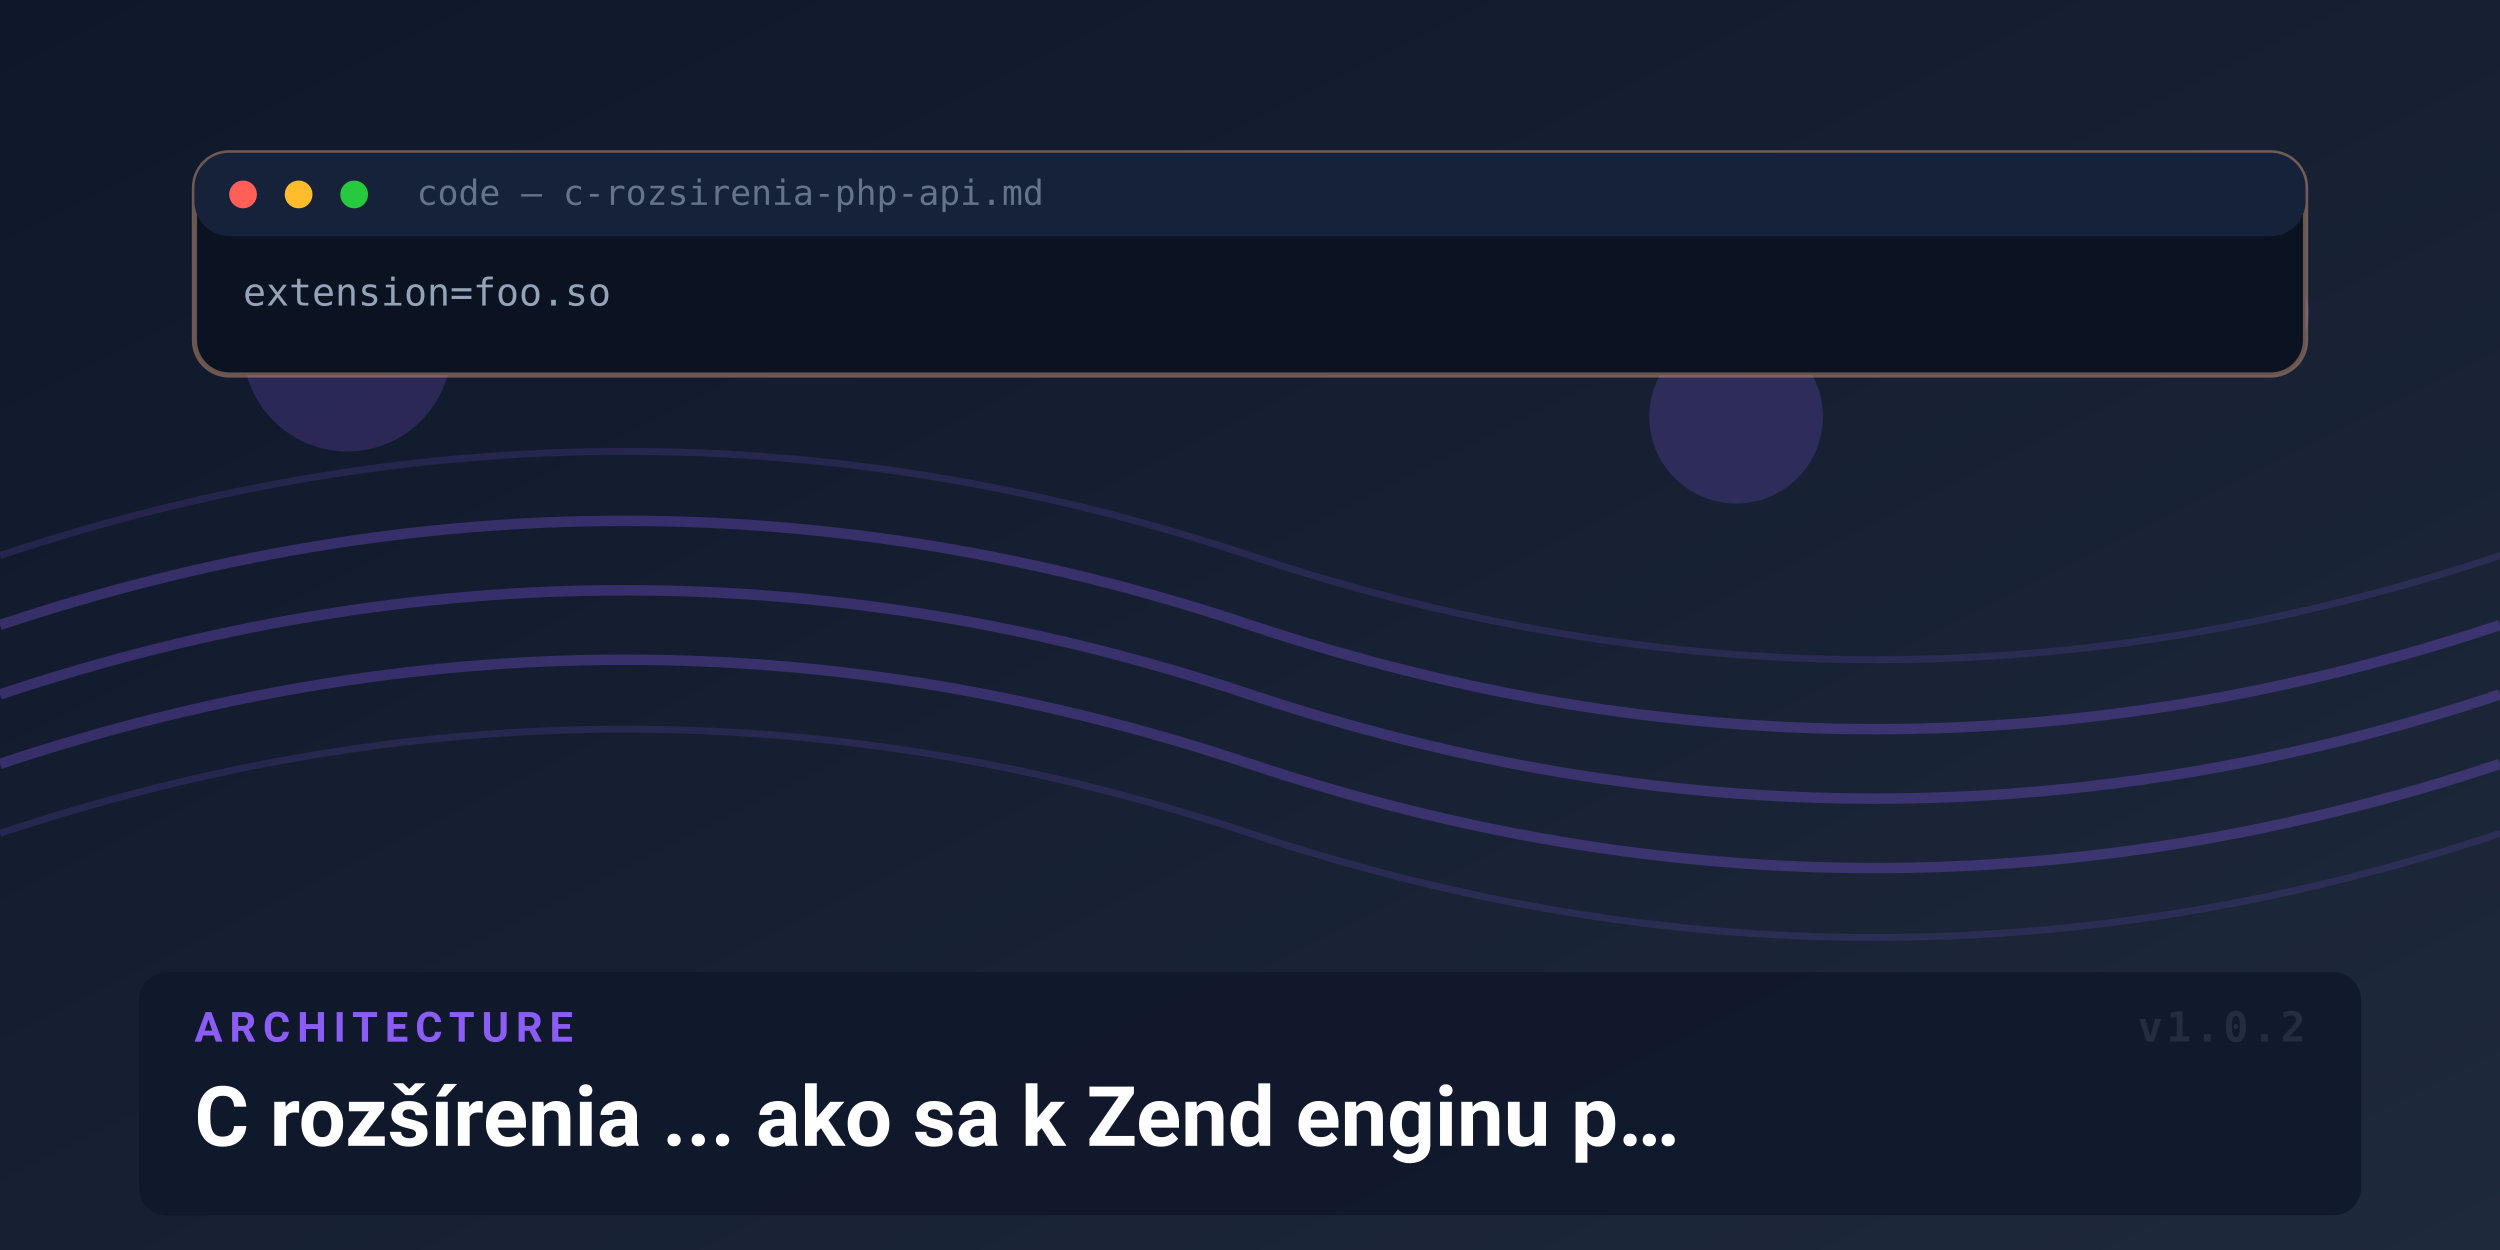
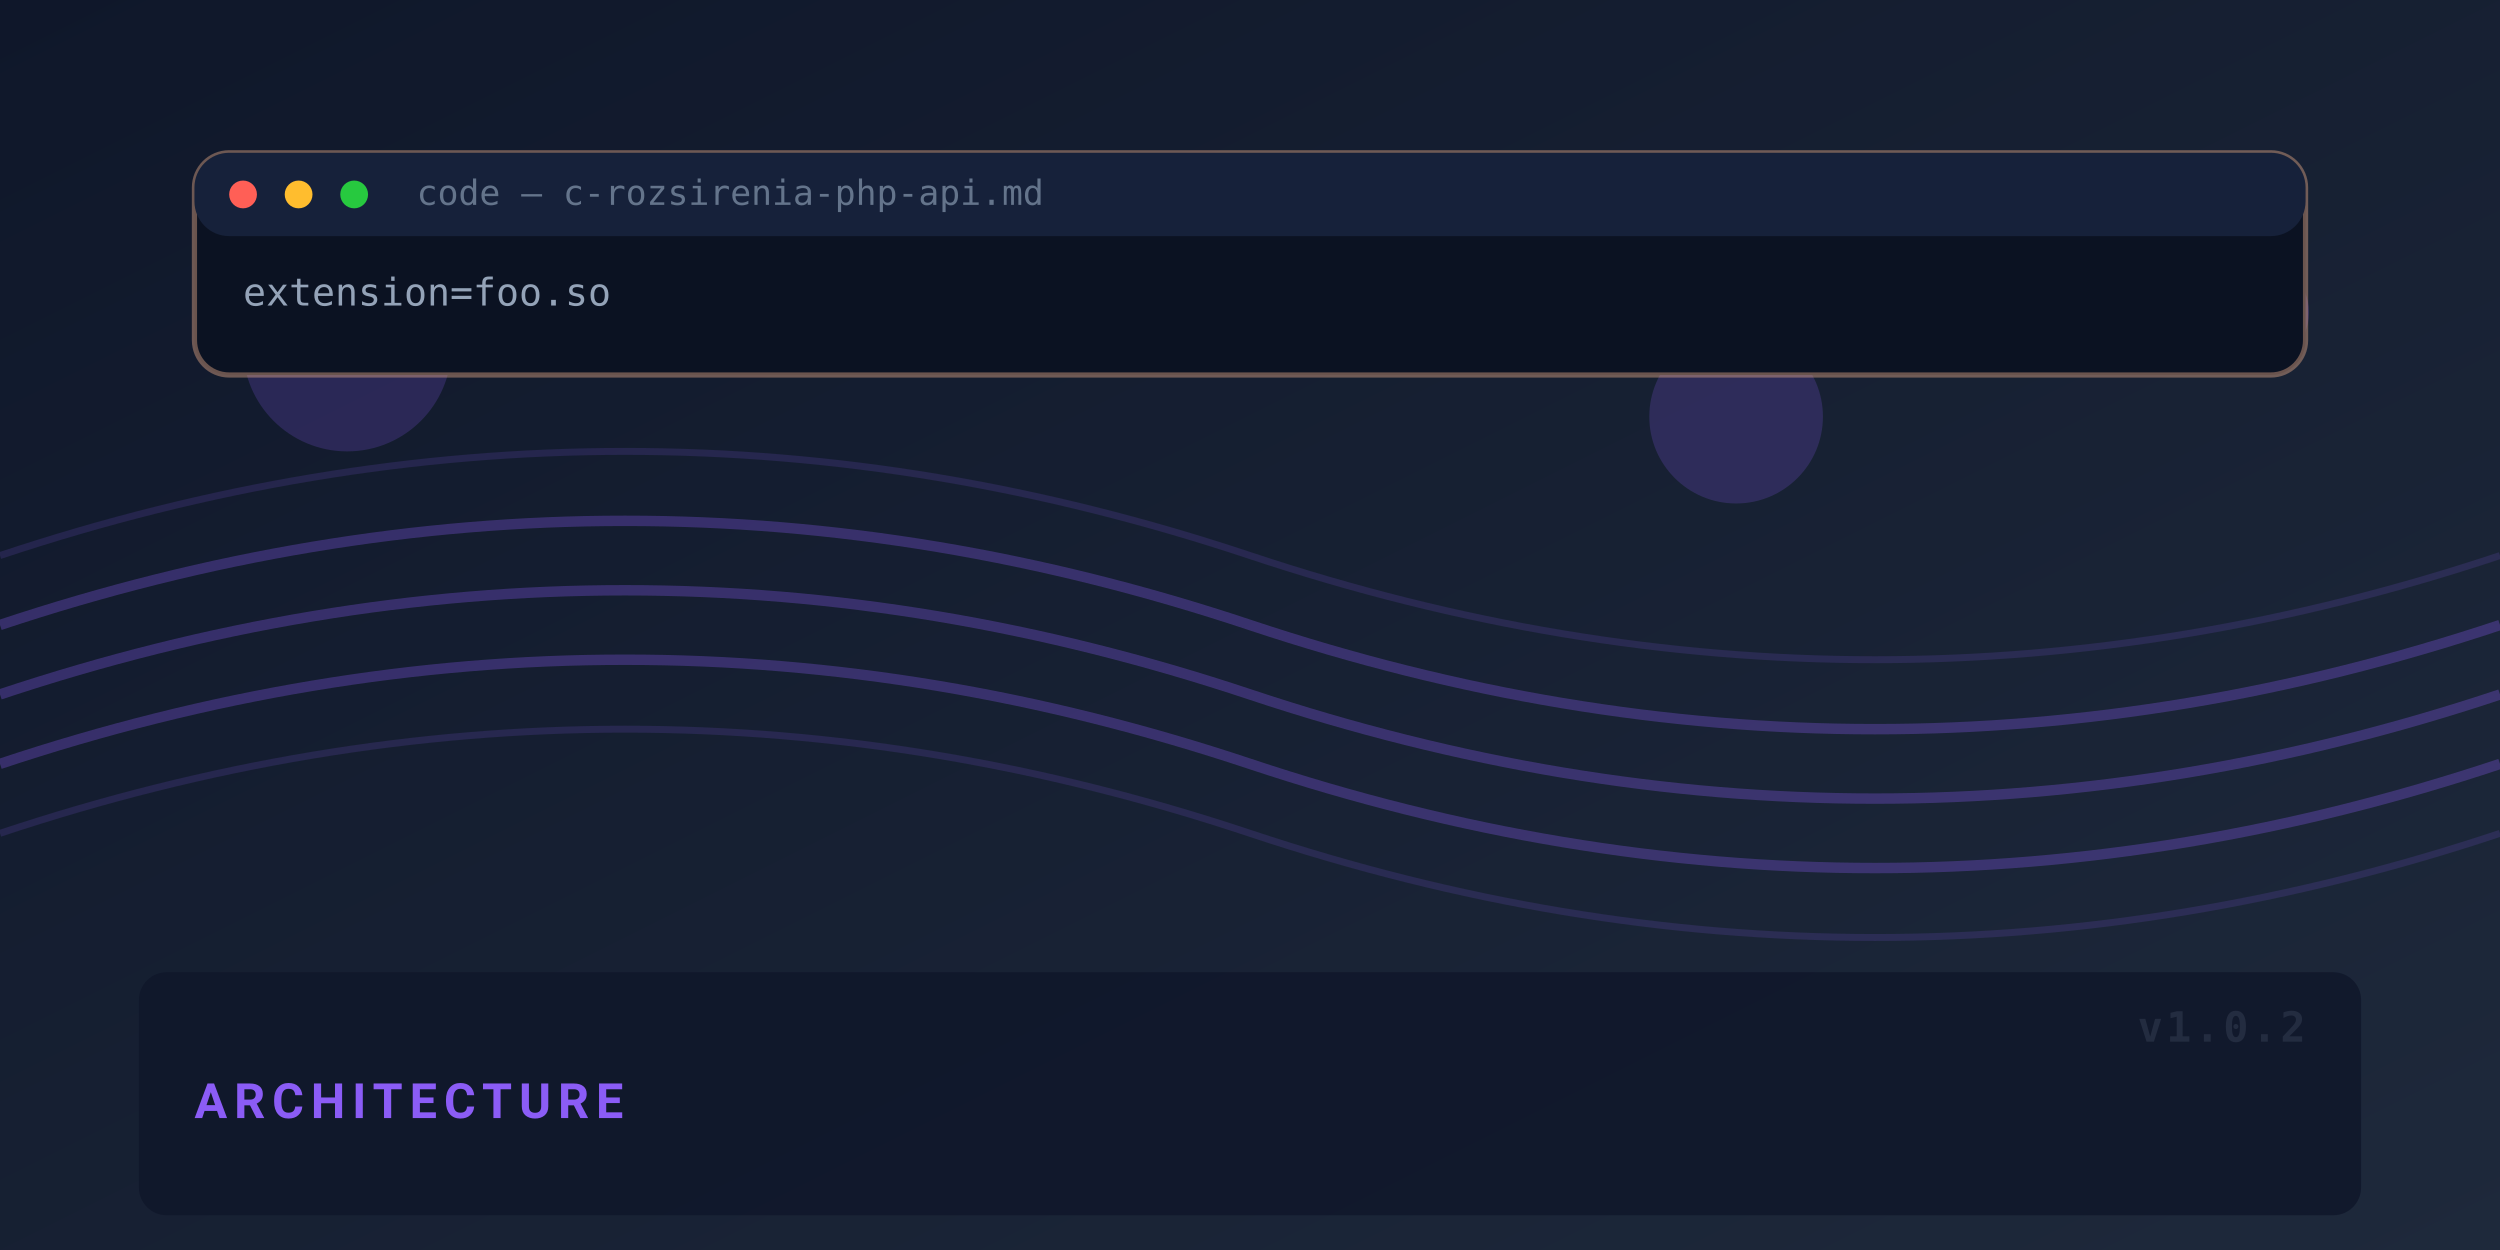
<svg xmlns="http://www.w3.org/2000/svg" viewBox="0 0 720 360" width="720" height="360">
  <defs>
    <linearGradient id="bg" x1="0%" y1="0%" x2="100%" y2="100%">
      <stop offset="0%" style="stop-color:#0f172a" />
      <stop offset="100%" style="stop-color:#1e293b" />
    </linearGradient>
  </defs>
  <rect width="720" height="360" fill="url(#bg)" />
  <g opacity="0.3" stroke="#8b5cf6" stroke-width="3" fill="none">
    <path d="M0,180 Q180,120 360,180 T720,180" />
    <path d="M0,200 Q180,140 360,200 T720,200" />
    <path d="M0,220 Q180,160 360,220 T720,220" />
  </g>
  <g opacity="0.15" stroke="#8b5cf6" stroke-width="2" fill="none">
    <path d="M0,160 Q180,100 360,160 T720,160" />
    <path d="M0,240 Q180,180 360,240 T720,240" />
  </g>
  <g fill="#8b5cf6" opacity="0.2">
    <circle cx="100" cy="100" r="30" />
    <circle cx="300" cy="80" r="20" />
    <circle cx="500" cy="120" r="25" />
    <circle cx="650" cy="90" r="15" />
  </g>
  <g>
    <rect x="56" y="44" width="608" height="64" rx="10" fill="#0b1222" stroke="#DEA584" stroke-opacity="0.45" stroke-width="1.5" />
    <rect x="56" y="44" width="608" height="24" rx="10" fill="#16213a" />
    <circle cx="70" cy="56" r="4" fill="#ff5f56" />
    <circle cx="86" cy="56" r="4" fill="#ffbd2e" />
    <circle cx="102" cy="56" r="4" fill="#27c93f" />
    <text x="120" y="59" font-family="monospace" font-size="10" fill="#64748b">code — c-rozsirenia-php-api.md</text>
    <text x="70" y="88" font-family="monospace" font-size="11" fill="#94a3b8">extension=foo.so</text>
  </g>
  <text x="664" y="300" text-anchor="end" font-family="monospace" font-size="12" font-weight="bold" letter-spacing="1" fill="#94a3b8" opacity="0.85">v1.0.2</text>
  <rect x="40" y="280" width="640" height="70" rx="8" fill="#0f172a" fill-opacity="0.82" />
-   <text x="56" y="300" font-family="Segoe UI, Roboto, sans-serif" font-size="12" font-weight="bold" letter-spacing="2" fill="#8b5cf6">ARCHITECTURE</text>
-   <text x="56" y="330" font-family="Segoe UI, Roboto, sans-serif" font-size="24" font-weight="bold" fill="#ffffff">C rozšírenia ... ako sa k Zend enginu p…</text>
+   <text x="56" y="322" font-family="Segoe UI, Roboto, sans-serif" font-size="14" font-weight="bold" letter-spacing="2" fill="#8b5cf6">ARCHITECTURE</text>
</svg>
